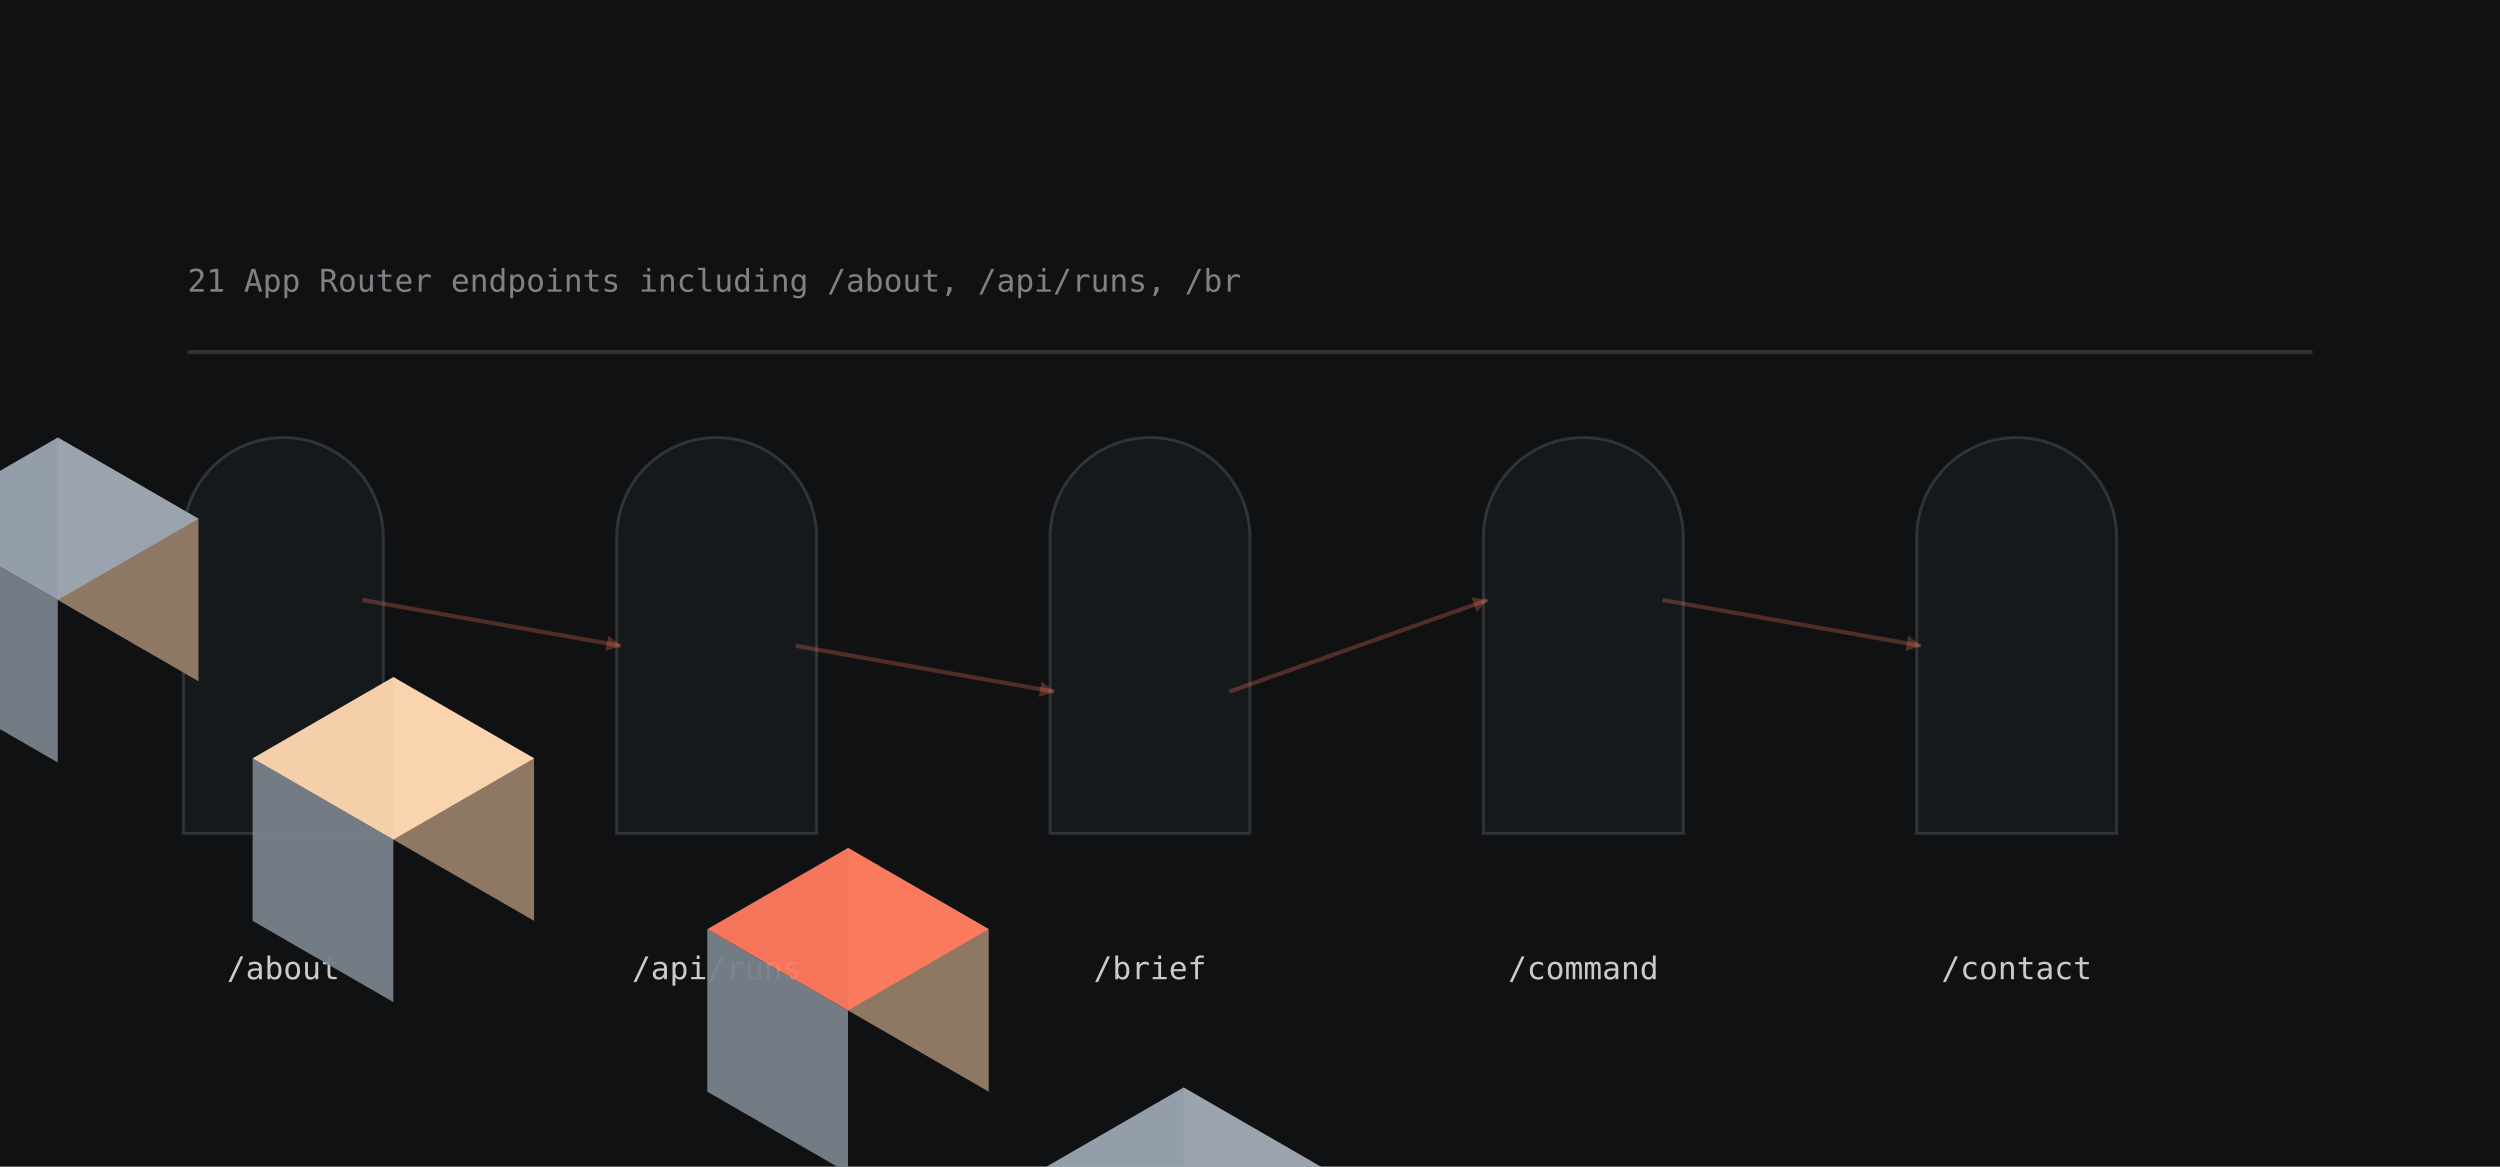
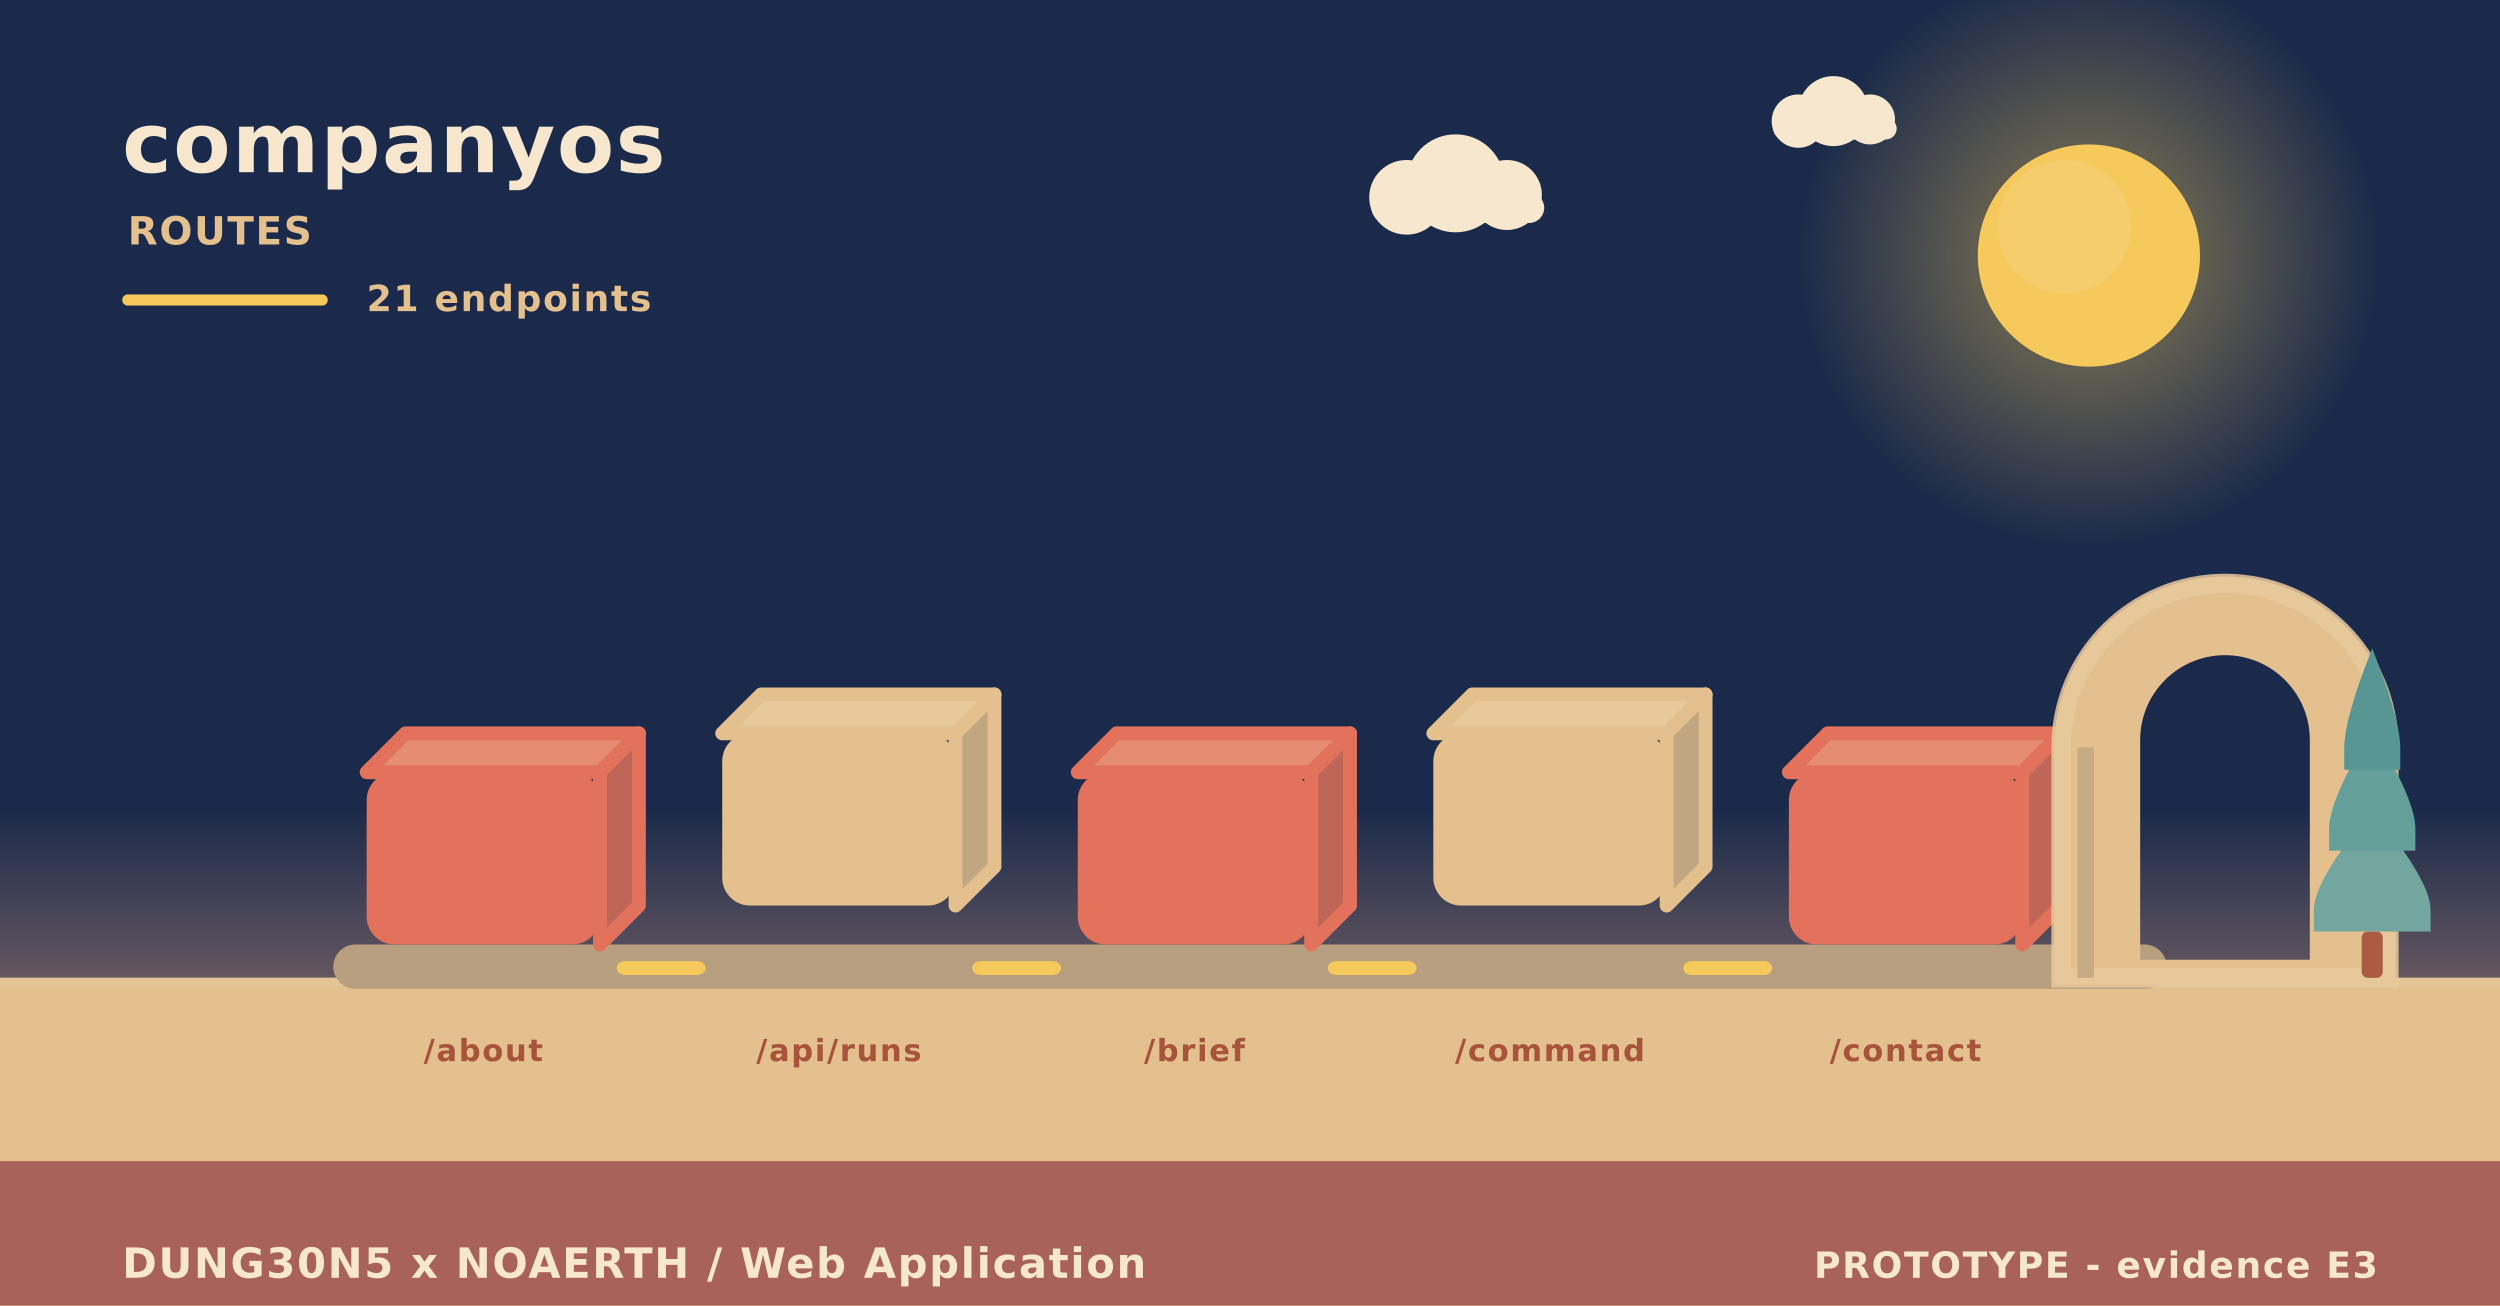
- <svg xmlns="http://www.w3.org/2000/svg" viewBox="0 0 1200 560" width="1200" height="560" role="img" aria-label="companyos data flow">
-   <rect width="1200" height="560" fill="#0f1113" />
-   <defs>
-     <linearGradient id="gf" x1="0" y1="0" x2="1" y2="1">
-       <stop offset="0%" stop-color="#ff7a5c" />
-       <stop offset="100%" stop-color="#9aa5b1" />
-     </linearGradient>
-   </defs>
-   <path d="M88.00,400.00 L88.00,258.00 A48.00,48.00 0 0 1 184.00,258.00 L184.00,400.00 Z" fill="rgba(154,165,177,0.100)" opacity="0.55" stroke="rgba(154,165,177,0.400)" stroke-width="1.4" />
-   <polygon points="-133.37,173.00 -65.82,212.00 -65.82,134.00 -133.37,95.00" fill="#947d67" opacity="0.95" />
-   <polygon points="-200.92,212.00 -133.37,251.00 -133.37,173.00 -200.92,134.00" fill="#78818a" opacity="0.95" />
-   <polygon points="-133.37,95.00 -65.82,134.00 -133.37,173.00 -200.92,134.00" fill="#ff7a5c" opacity="0.95" />
-   <text x="136" y="470" font-family="ui-monospace,Menlo,monospace" font-size="15" fill="rgba(241,243,245,0.820)" text-anchor="middle">/about</text>
-   <path d="M296.00,400.00 L296.00,258.00 A48.00,48.00 0 0 1 392.00,258.00 L392.00,400.00 Z" fill="rgba(154,165,177,0.100)" opacity="0.55" stroke="rgba(154,165,177,0.400)" stroke-width="1.4" />
-   <polygon points="27.71,288.00 95.26,327.00 95.26,249.00 27.71,210.00" fill="#947d67" opacity="0.95" />
-   <polygon points="-39.84,327.00 27.71,366.00 27.71,288.00 -39.84,249.00" fill="#78818a" opacity="0.95" />
-   <polygon points="27.71,210.00 95.26,249.00 27.71,288.00 -39.84,249.00" fill="#9aa5b1" opacity="0.95" />
-   <text x="344" y="470" font-family="ui-monospace,Menlo,monospace" font-size="15" fill="rgba(241,243,245,0.820)" text-anchor="middle">/api/runs</text>
-   <line x1="174.00" y1="288.00" x2="298.00" y2="310.00" stroke="rgba(255,122,92,0.500)" stroke-width="2.00" opacity="0.55" />
-   <polygon points="298.00,310.00 291.97,305.07 290.64,312.55" fill="rgba(255,122,92,0.500)" opacity="0.55" />
-   <path d="M504.00,400.00 L504.00,258.00 A48.00,48.00 0 0 1 600.00,258.00 L600.00,400.00 Z" fill="rgba(154,165,177,0.100)" opacity="0.55" stroke="rgba(154,165,177,0.400)" stroke-width="1.4" />
-   <polygon points="188.79,403.00 256.34,442.00 256.34,364.00 188.79,325.00" fill="#947d67" opacity="0.95" />
-   <polygon points="121.24,442.00 188.79,481.00 188.79,403.00 121.24,364.00" fill="#78818a" opacity="0.95" />
-   <polygon points="188.79,325.00 256.34,364.00 188.79,403.00 121.24,364.00" fill="#ffd8b1" opacity="0.95" />
-   <text x="552" y="470" font-family="ui-monospace,Menlo,monospace" font-size="15" fill="rgba(241,243,245,0.820)" text-anchor="middle">/brief</text>
-   <line x1="382.00" y1="310.00" x2="506.00" y2="332.00" stroke="rgba(255,122,92,0.500)" stroke-width="2.00" opacity="0.55" />
-   <polygon points="506.00,332.00 499.97,327.07 498.64,334.55" fill="rgba(255,122,92,0.500)" opacity="0.55" />
-   <path d="M712.00,400.00 L712.00,258.00 A48.00,48.00 0 0 1 808.00,258.00 L808.00,400.00 Z" fill="rgba(154,165,177,0.100)" opacity="0.55" stroke="rgba(154,165,177,0.400)" stroke-width="1.4" />
-   <polygon points="407.03,485.00 474.58,524.00 474.58,446.00 407.03,407.00" fill="#947d67" opacity="0.95" />
-   <polygon points="339.48,524.00 407.03,563.00 407.03,485.00 339.48,446.00" fill="#78818a" opacity="0.95" />
-   <polygon points="407.03,407.00 474.58,446.00 407.03,485.00 339.48,446.00" fill="#ff7a5c" opacity="0.95" />
-   <text x="760" y="470" font-family="ui-monospace,Menlo,monospace" font-size="15" fill="rgba(241,243,245,0.820)" text-anchor="middle">/command</text>
-   <line x1="590.00" y1="332.00" x2="714.00" y2="288.00" stroke="rgba(255,122,92,0.500)" stroke-width="2.00" opacity="0.55" />
-   <polygon points="714.00,288.00 706.32,286.69 708.86,293.86" fill="rgba(255,122,92,0.500)" opacity="0.55" />
-   <path d="M920.00,400.00 L920.00,258.00 A48.00,48.00 0 0 1 1016.00,258.00 L1016.00,400.00 Z" fill="rgba(154,165,177,0.100)" opacity="0.55" stroke="rgba(154,165,177,0.400)" stroke-width="1.4" />
-   <polygon points="568.11,600.00 635.66,639.00 635.66,561.00 568.11,522.00" fill="#947d67" opacity="0.95" />
-   <polygon points="500.56,639.00 568.11,678.00 568.11,600.00 500.56,561.00" fill="#78818a" opacity="0.95" />
-   <polygon points="568.11,522.00 635.66,561.00 568.11,600.00 500.56,561.00" fill="#9aa5b1" opacity="0.95" />
-   <text x="968" y="470" font-family="ui-monospace,Menlo,monospace" font-size="15" fill="rgba(241,243,245,0.820)" text-anchor="middle">/contact</text>
-   <line x1="798.00" y1="288.00" x2="922.00" y2="310.00" stroke="rgba(255,122,92,0.500)" stroke-width="2.00" opacity="0.55" />
-   <polygon points="922.00,310.00 915.97,305.07 914.64,312.55" fill="rgba(255,122,92,0.500)" opacity="0.55" />
-   <rect x="90.00" y="168.00" width="1020.00" height="2.00" rx="0.00" fill="rgba(241,243,245,0.140)" opacity="1.00" />
-   <text x="90" y="140" font-family="ui-monospace,Menlo,monospace" font-size="15" fill="rgba(241,243,245,0.500)">21 App Router endpoints including /about, /api/runs, /br</text>
+ <svg xmlns="http://www.w3.org/2000/svg" width="900" height="470" viewBox="0 0 900 470" role="img" aria-label="companyos - how data moves">
+   <linearGradient id="skyd" x1="0" y1="0" x2="0" y2="1">
+     <stop offset="0" stop-color="#1b2a4a" />
+     <stop offset="0.62" stop-color="#1b2a4a" />
+     <stop offset="1" stop-color="#f3ad8a" />
+   </linearGradient>
+   <rect width="900" height="470" fill="url(#skyd)" />
+   <radialGradient id="sund">
+     <stop offset="0.35" stop-color="#f5c95c" stop-opacity="0.34" />
+     <stop offset="1" stop-color="#f5c95c" stop-opacity="0" />
+   </radialGradient>
+   <circle cx="752" cy="92" r="104" fill="url(#sund)" />
+   <circle cx="752" cy="92" r="40" fill="#f5c95c" />
+   <circle cx="743.2" cy="81.6" r="24" fill="#f5d27e" opacity="0.5" />
+   <g>
+     <circle cx="524" cy="66" r="17.64" fill="#f6e7ce" />
+     <circle cx="506.36" cy="71.04" r="13.44" fill="#f6e7ce" />
+     <circle cx="542.48" cy="70.2" r="12.6" fill="#f6e7ce" />
+     <rect x="493.76" y="69.36" width="62.16" height="10.92" rx="5.46" fill="#f6e7ce" />
+   </g>
+   <g>
+     <circle cx="660" cy="40" r="12.6" fill="#f6e7ce" />
+     <circle cx="647.4" cy="43.6" r="9.6" fill="#f6e7ce" />
+     <circle cx="673.2" cy="43" r="9" fill="#f6e7ce" />
+     <rect x="638.4" y="42.4" width="44.4" height="7.8" rx="3.9" fill="#f6e7ce" />
+   </g>
+   <rect x="0" y="352" width="900" height="118" fill="#e3c08d" />
+   <rect x="0" y="352" width="900" height="3" fill="#e6c596" />
+   <text x="44" y="62" font-family="Verdana,DejaVu Sans,sans-serif" font-size="30" font-weight="700" letter-spacing="0.6" fill="#f6e7ce" text-anchor="start">companyos</text>
+   <text x="46" y="88" font-family="Verdana,DejaVu Sans,sans-serif" font-size="14" font-weight="700" letter-spacing="0.6" fill="#e3c08d" text-anchor="start">ROUTES</text>
+   <rect x="44" y="106" width="74" height="4" rx="2" fill="#f5c95c" />
+   <text x="132" y="112" font-family="Verdana,DejaVu Sans,sans-serif" font-size="13" font-weight="700" letter-spacing="0.6" fill="#e3c08d" text-anchor="start">21 endpoints</text>
+   <rect x="120" y="340" width="660" height="16" rx="8" fill="#b79f80" />
+   <path d="M132,278 L216,278 L230,264 L146,264 Z" fill="#e68c74" stroke="#e2725b" stroke-width="5" stroke-linejoin="round" />
+   <path d="M216,278 L230,264 L230,326 L216,340 Z" fill="#c06658" stroke="#e2725b" stroke-width="5" stroke-linejoin="round" />
+   <rect x="132" y="278" width="84" height="62" rx="10" fill="#e2725b" />
+   <text x="174" y="382" font-family="Verdana,DejaVu Sans,sans-serif" font-size="11" font-weight="700" letter-spacing="0.6" fill="#a8543c" text-anchor="middle">/about</text>
+   <path d="M260,264 L344,264 L358,250 L274,250 Z" fill="#e7c99b" stroke="#e3c08d" stroke-width="5" stroke-linejoin="round" />
+   <path d="M344,264 L358,250 L358,312 L344,326 Z" fill="#c1a682" stroke="#e3c08d" stroke-width="5" stroke-linejoin="round" />
+   <rect x="260" y="264" width="84" height="62" rx="10" fill="#e3c08d" />
+   <text x="302" y="382" font-family="Verdana,DejaVu Sans,sans-serif" font-size="11" font-weight="700" letter-spacing="0.6" fill="#a8543c" text-anchor="middle">/api/runs</text>
+   <rect x="222" y="346" width="32" height="5" rx="3" fill="#f5c95c" />
+   <path d="M388,278 L472,278 L486,264 L402,264 Z" fill="#e68c74" stroke="#e2725b" stroke-width="5" stroke-linejoin="round" />
+   <path d="M472,278 L486,264 L486,326 L472,340 Z" fill="#c06658" stroke="#e2725b" stroke-width="5" stroke-linejoin="round" />
+   <rect x="388" y="278" width="84" height="62" rx="10" fill="#e2725b" />
+   <text x="430" y="382" font-family="Verdana,DejaVu Sans,sans-serif" font-size="11" font-weight="700" letter-spacing="0.6" fill="#a8543c" text-anchor="middle">/brief</text>
+   <rect x="350" y="346" width="32" height="5" rx="3" fill="#f5c95c" />
+   <path d="M516,264 L600,264 L614,250 L530,250 Z" fill="#e7c99b" stroke="#e3c08d" stroke-width="5" stroke-linejoin="round" />
+   <path d="M600,264 L614,250 L614,312 L600,326 Z" fill="#c1a682" stroke="#e3c08d" stroke-width="5" stroke-linejoin="round" />
+   <rect x="516" y="264" width="84" height="62" rx="10" fill="#e3c08d" />
+   <text x="558" y="382" font-family="Verdana,DejaVu Sans,sans-serif" font-size="11" font-weight="700" letter-spacing="0.6" fill="#a8543c" text-anchor="middle">/command</text>
+   <rect x="478" y="346" width="32" height="5" rx="3" fill="#f5c95c" />
+   <path d="M644,278 L728,278 L742,264 L658,264 Z" fill="#e68c74" stroke="#e2725b" stroke-width="5" stroke-linejoin="round" />
+   <path d="M728,278 L742,264 L742,326 L728,340 Z" fill="#c06658" stroke="#e2725b" stroke-width="5" stroke-linejoin="round" />
+   <rect x="644" y="278" width="84" height="62" rx="10" fill="#e2725b" />
+   <text x="686" y="382" font-family="Verdana,DejaVu Sans,sans-serif" font-size="11" font-weight="700" letter-spacing="0.6" fill="#a8543c" text-anchor="middle">/contact</text>
+   <rect x="606" y="346" width="32" height="5" rx="3" fill="#f5c95c" />
+   <path d="M742,352 L742,269.04 A59,59 0 0 1 860,269.04 L860,352 Z M767.96,348 L767.96,266.4 A33.04,33.04 0 0 1 834.04,266.4 L834.04,348 Z" fill="#e3c08d" fill-rule="evenodd" stroke="#e3c08d" stroke-width="5" stroke-linejoin="round" />
+   <path d="M742,352 L742,269.04 A59,59 0 0 1 860,269.04 L860,352 Z" fill="none" stroke="#e8c99d" stroke-width="7" stroke-linecap="round" opacity="0.85" />
+   <rect x="747.9" y="269.04" width="5.9" height="82.96" fill="#c7ab84" />
+   <rect x="850.22" y="335.36" width="7.56" height="16.64" rx="2.1" fill="#ac5b43" />
+   <path d="M854,291.68 Q833,317.01 833,327.5 Q833,335.36 833,335.36 L875,335.36 Q875,335.36 875,327.5 Q875,317.01 854,291.68 Z" fill="#74a6a0" />
+   <path d="M854,262.56 Q838.46,287.89 838.46,298.38 Q838.46,306.24 838.46,306.24 L869.54,306.24 Q869.54,306.24 869.54,298.38 Q869.54,287.89 854,262.56 Z" fill="#649f9a" />
+   <path d="M854,233.44 Q843.92,258.77 843.92,269.26 Q843.92,277.12 843.92,277.12 L864.08,277.12 Q864.08,277.12 864.08,269.26 Q864.08,258.77 854,233.44 Z" fill="#589694" />
+   <rect x="0" y="418" width="900" height="52" rx="0" fill="#a65c56" opacity="0.94" />
+   <text x="44" y="460" font-family="Verdana,DejaVu Sans,sans-serif" font-size="15" font-weight="700" letter-spacing="0.6" fill="#f6e7ce" text-anchor="start">DUNG30N5 x NOAERTH  /  Web Application</text>
+   <text x="856" y="460" font-family="Verdana,DejaVu Sans,sans-serif" font-size="13" font-weight="700" letter-spacing="0.6" fill="#f6e7ce" text-anchor="end">PROTOTYPE  -  evidence E3</text>
</svg>
